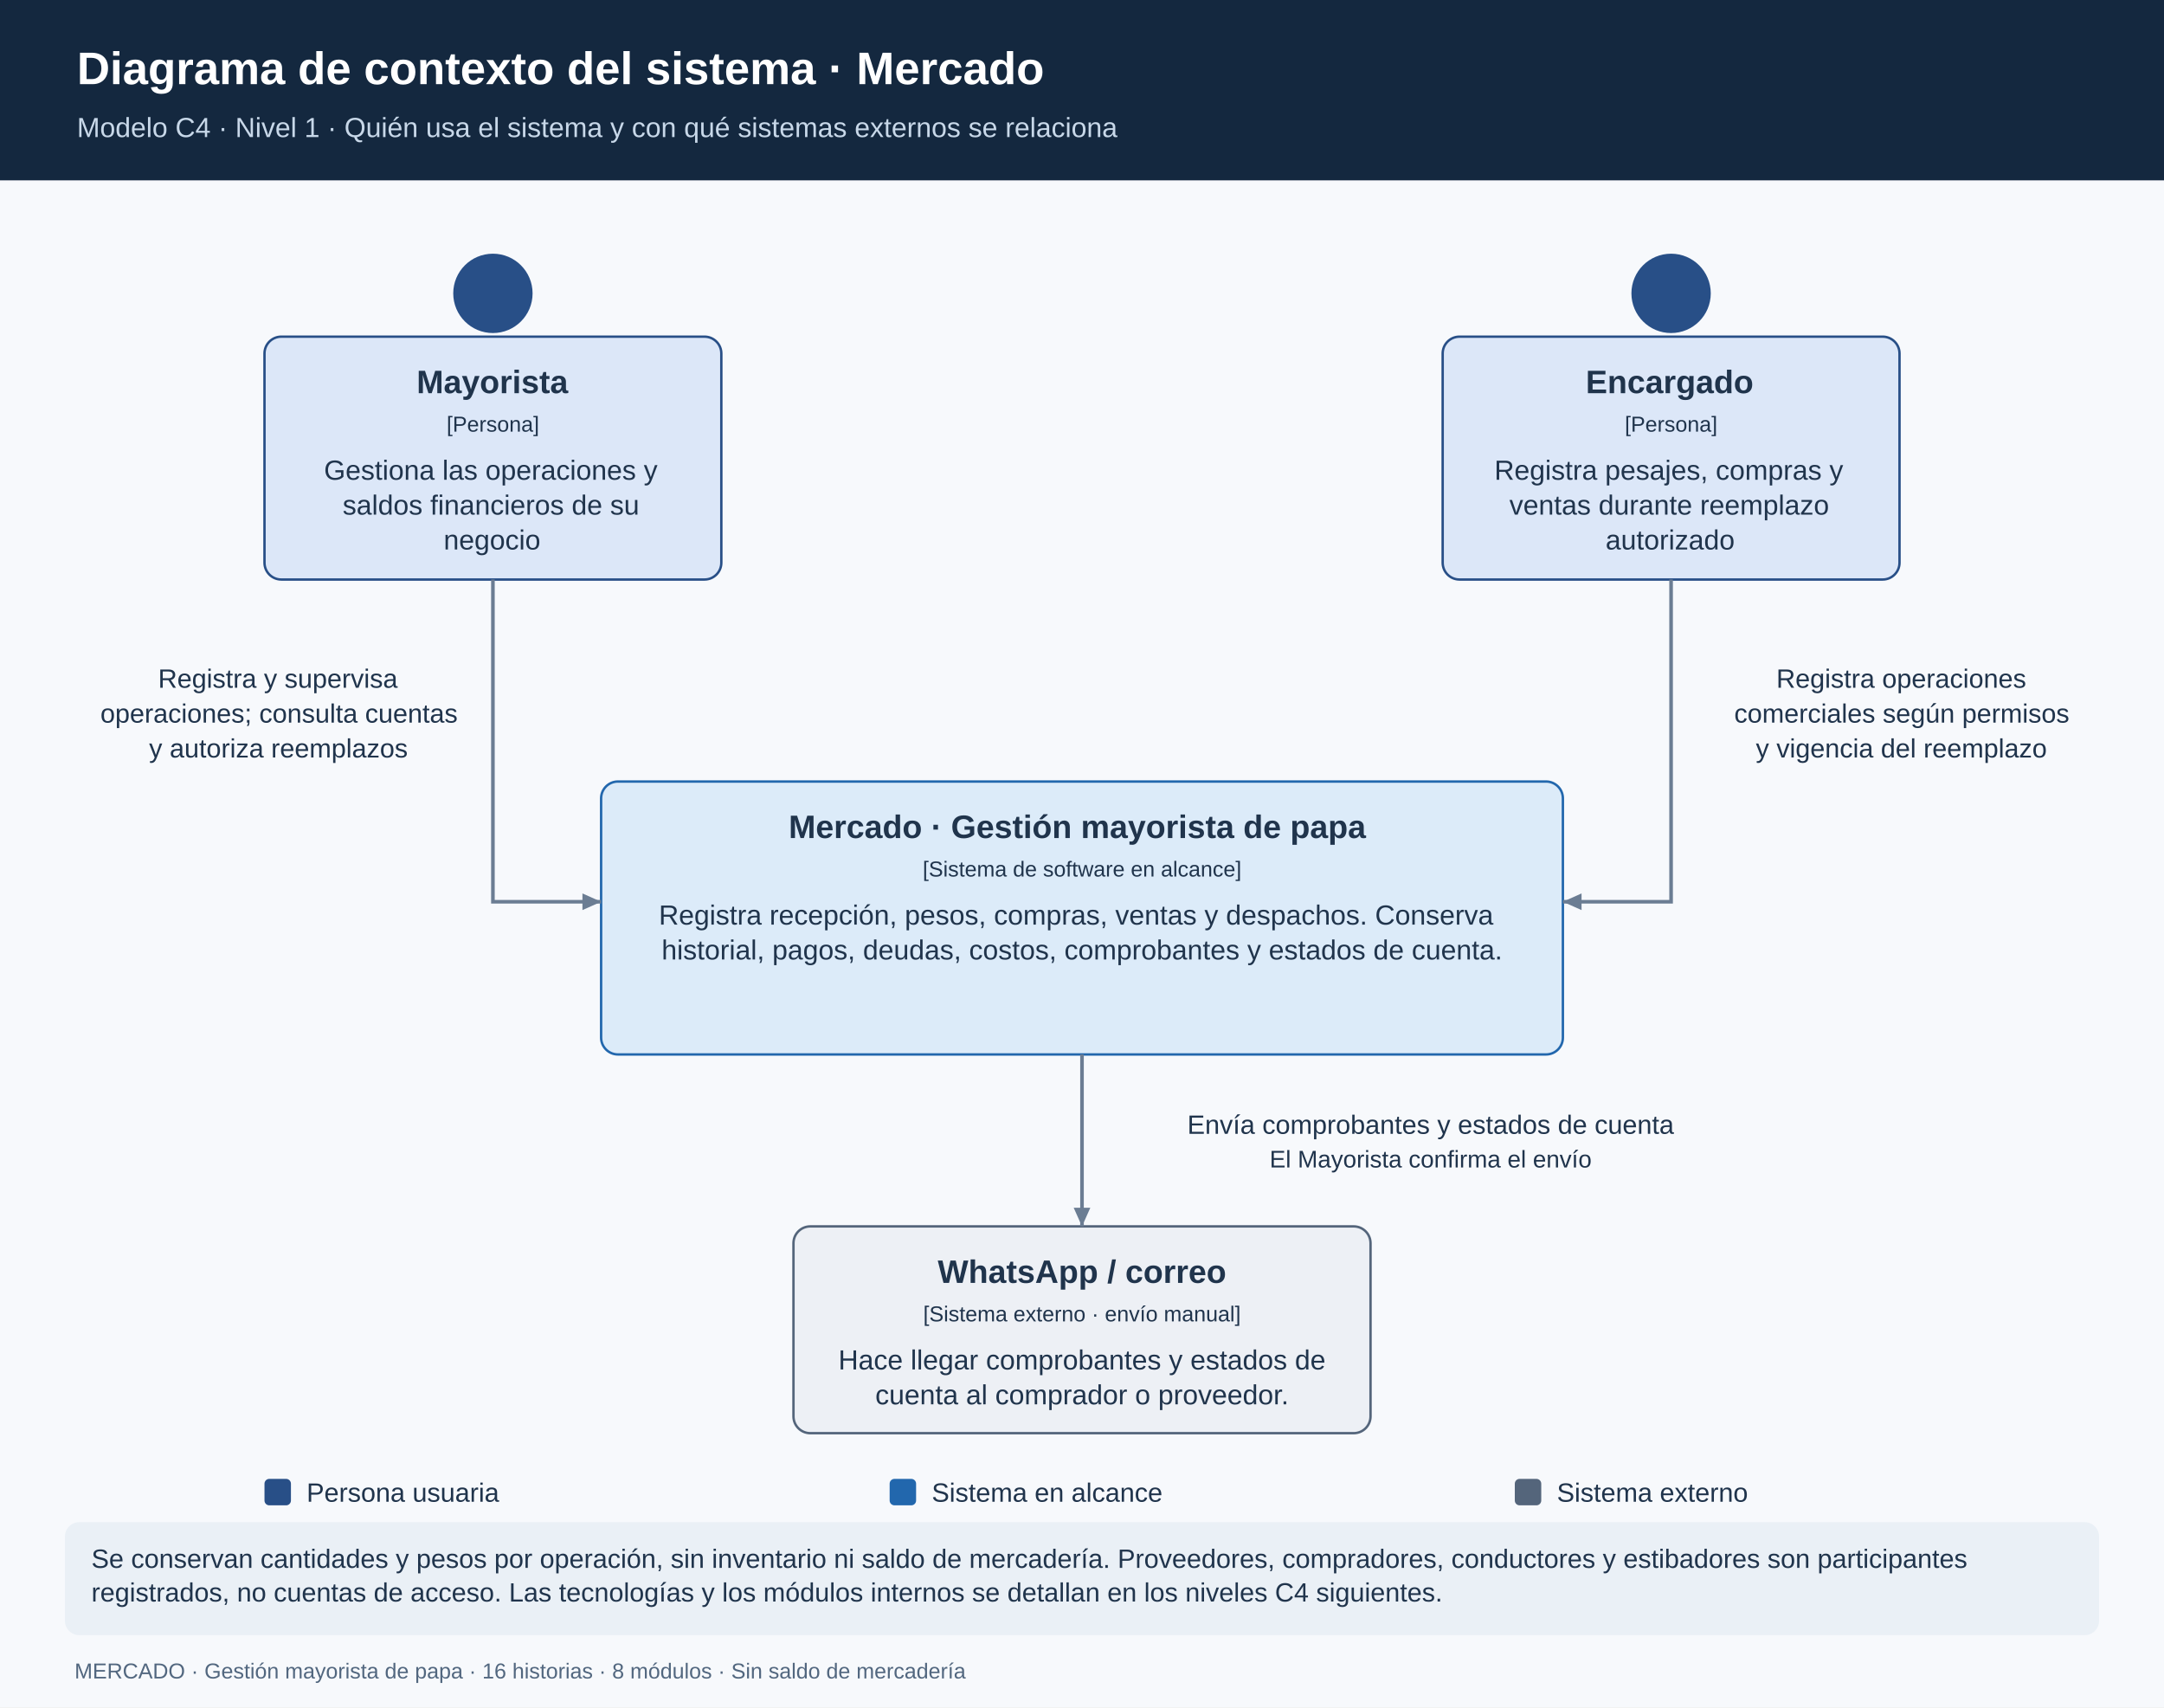
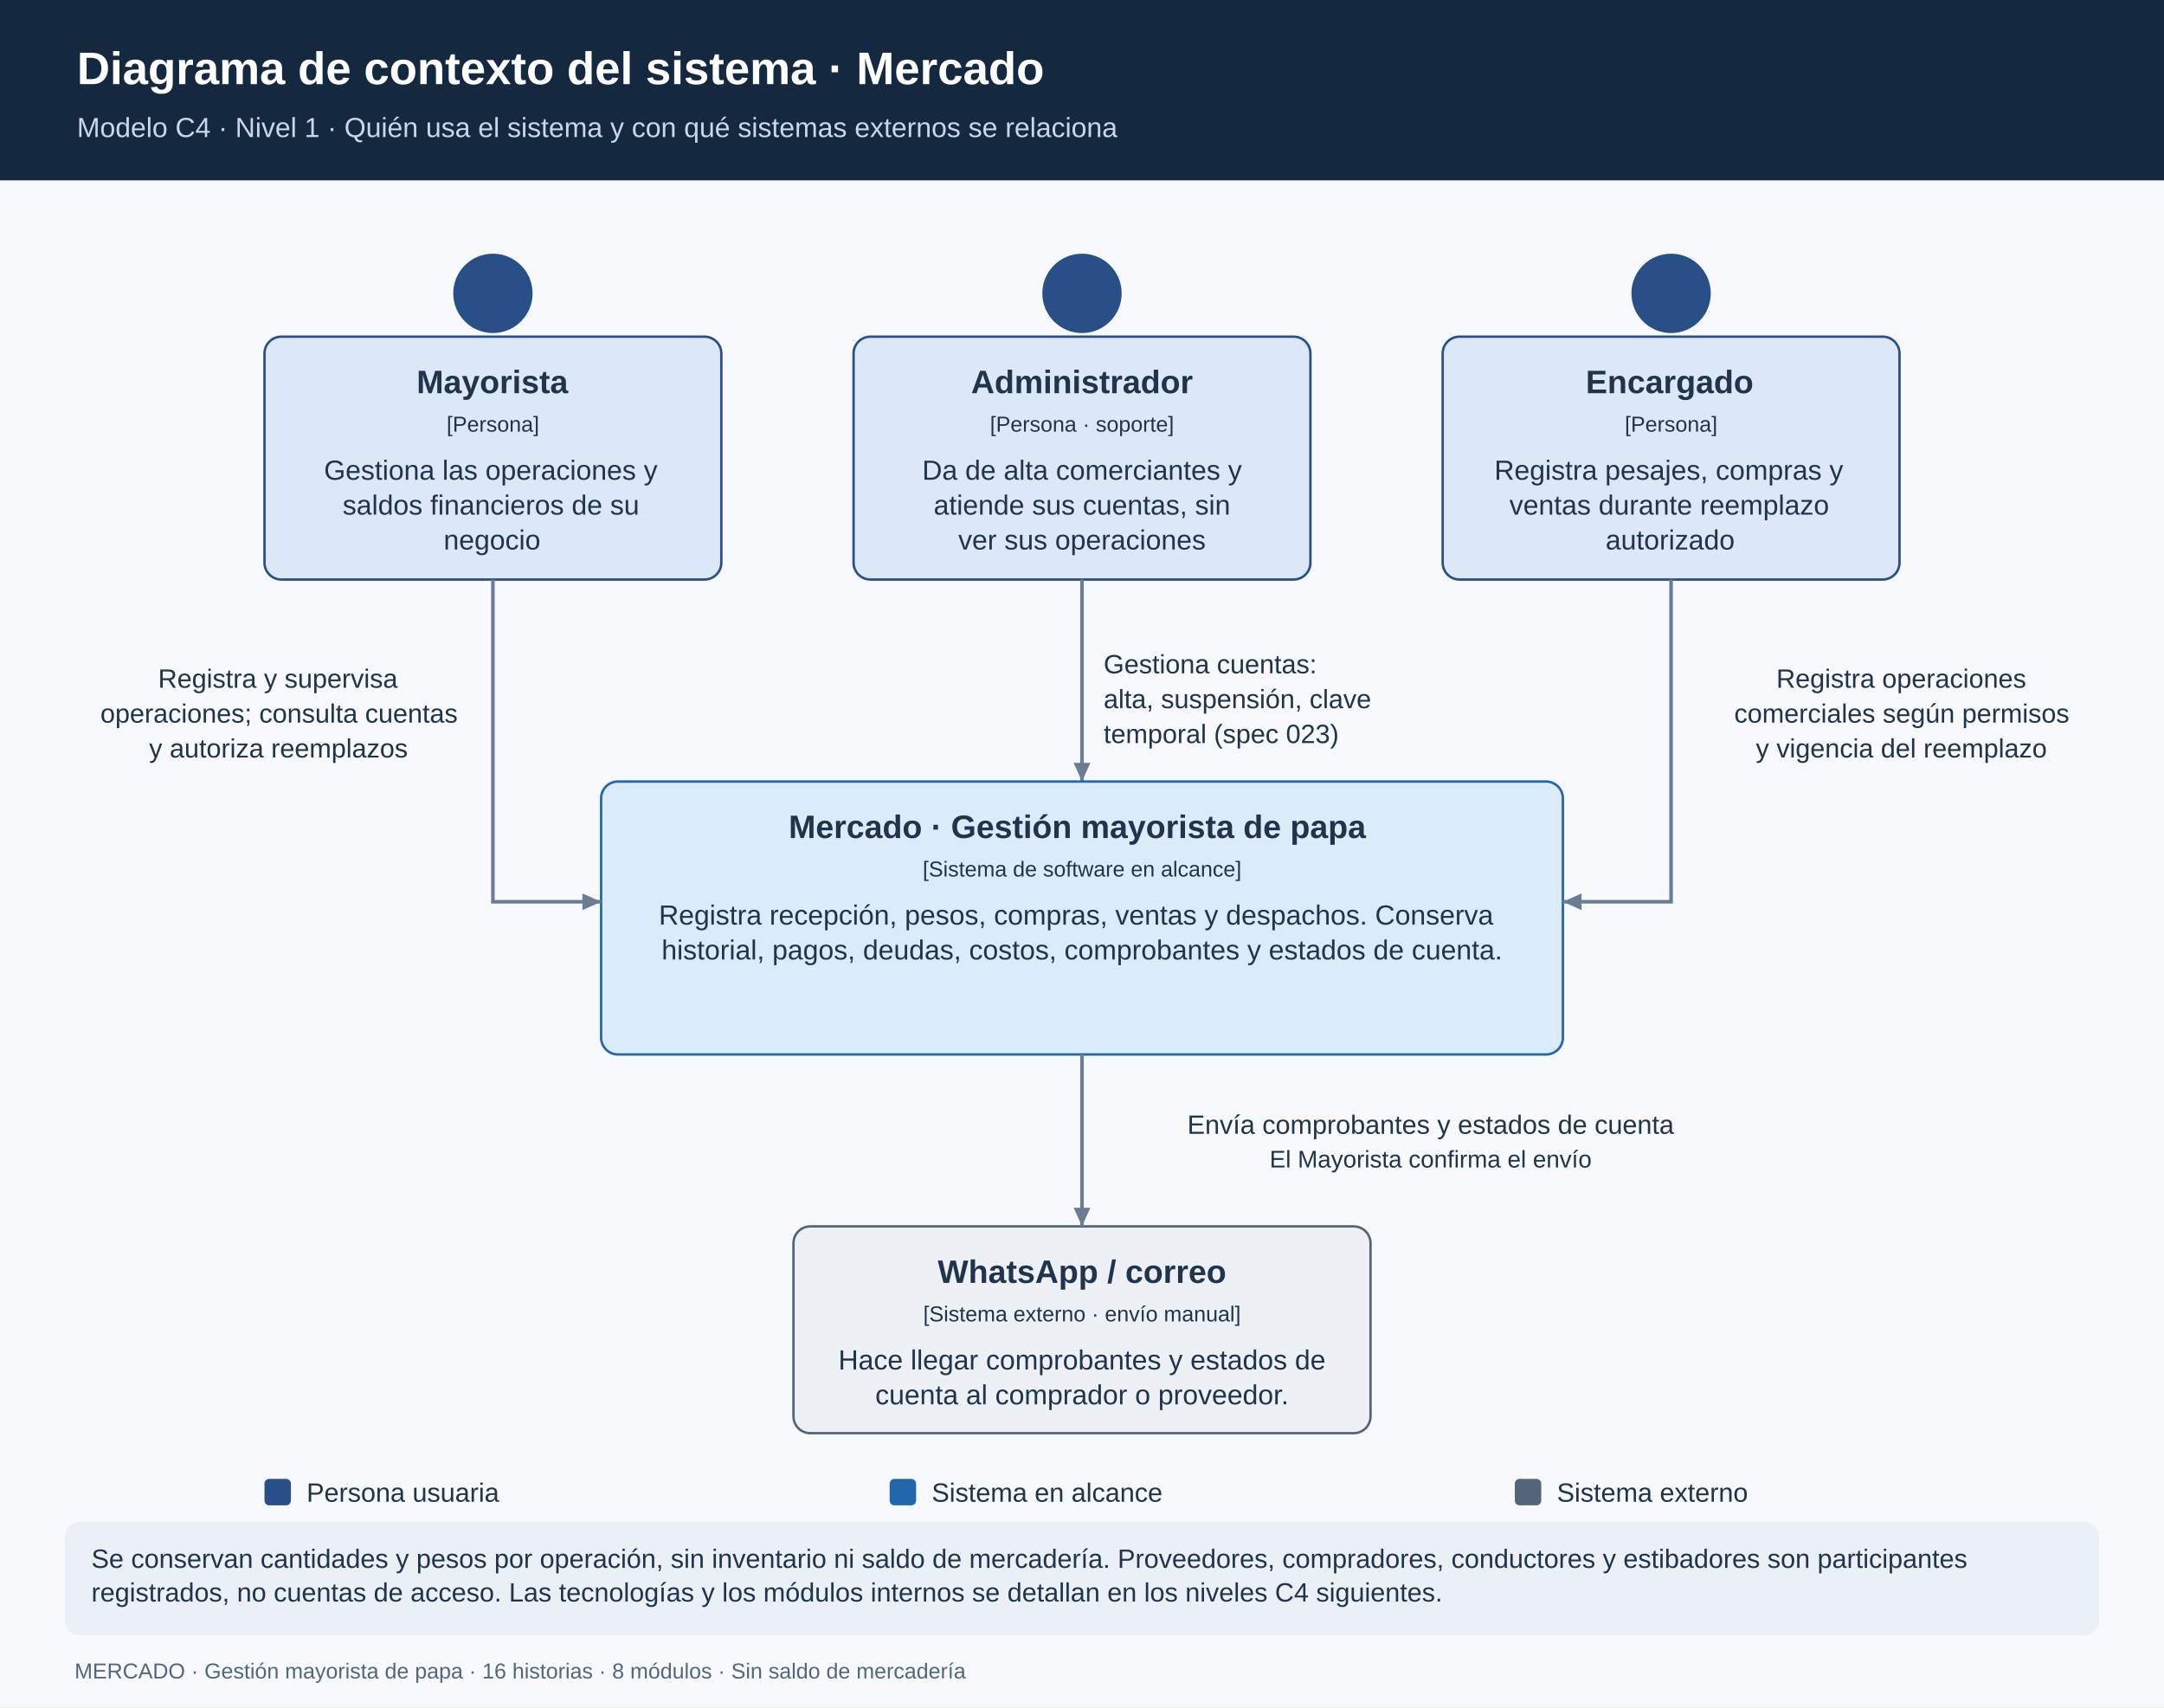
<svg xmlns="http://www.w3.org/2000/svg" width="1800" height="1420" viewBox="0 0 1800 1420" role="img">
  <rect width="1800" height="1420" fill="#f7f9fc" />
  <rect x="0" y="0" width="1800" height="150" rx="0" fill="#14283f" stroke="none" stroke-width="2" />
  <text x="64" y="70" font-family="Arial,sans-serif" font-size="38" font-weight="700" fill="white">Diagrama de contexto del sistema · Mercado</text>
  <text x="64" y="114" font-family="Arial,sans-serif" font-size="23" font-weight="400" fill="#c8d8e9">Modelo C4 · Nivel 1 · Quién usa el sistema y con qué sistemas externos se relaciona</text>
  <circle cx="410" cy="244" r="33" fill="#284f87" />
  <rect x="220" y="280" width="380" height="202" rx="14" fill="#dce7f8" stroke="#284f87" stroke-width="2" />
  <text x="346.5" y="327" font-family="Arial,sans-serif" font-size="27" font-weight="700" fill="#20344c">Mayorista</text>
  <text x="371.5" y="359" font-family="Arial,sans-serif" font-size="18" font-weight="400" fill="#20344c">[Persona]</text>
  <text x="269.5" y="399" font-family="Arial,sans-serif" font-size="23" font-weight="400" fill="#20344c">Gestiona las operaciones y</text>
  <text x="285.0" y="428" font-family="Arial,sans-serif" font-size="23" font-weight="400" fill="#20344c">saldos financieros de su</text>
  <text x="369.0" y="457" font-family="Arial,sans-serif" font-size="23" font-weight="400" fill="#20344c">negocio</text>
  <circle cx="1390" cy="244" r="33" fill="#284f87" />
  <rect x="1200" y="280" width="380" height="202" rx="14" fill="#dce7f8" stroke="#284f87" stroke-width="2" />
  <text x="1319.0" y="327" font-family="Arial,sans-serif" font-size="27" font-weight="700" fill="#20344c">Encargado</text>
  <text x="1351.5" y="359" font-family="Arial,sans-serif" font-size="18" font-weight="400" fill="#20344c">[Persona]</text>
  <text x="1243.0" y="399" font-family="Arial,sans-serif" font-size="23" font-weight="400" fill="#20344c">Registra pesajes, compras y</text>
  <text x="1255.5" y="428" font-family="Arial,sans-serif" font-size="23" font-weight="400" fill="#20344c">ventas durante reemplazo</text>
  <text x="1335.5" y="457" font-family="Arial,sans-serif" font-size="23" font-weight="400" fill="#20344c">autorizado</text>
+   <circle cx="900" cy="244" r="33" fill="#284f87" />
+   <rect x="710" y="280" width="380" height="202" rx="14" fill="#dce7f8" stroke="#284f87" stroke-width="2" />
+   <text x="900" y="327" font-family="Arial,sans-serif" font-size="27" font-weight="700" fill="#20344c" text-anchor="middle">Administrador</text>
+   <text x="900" y="359" font-family="Arial,sans-serif" font-size="18" font-weight="400" fill="#20344c" text-anchor="middle">[Persona · soporte]</text>
+   <text x="900" y="399" font-family="Arial,sans-serif" font-size="23" font-weight="400" fill="#20344c" text-anchor="middle">Da de alta comerciantes y</text>
+   <text x="900" y="428" font-family="Arial,sans-serif" font-size="23" font-weight="400" fill="#20344c" text-anchor="middle">atiende sus cuentas, sin</text>
+   <text x="900" y="457" font-family="Arial,sans-serif" font-size="23" font-weight="400" fill="#20344c" text-anchor="middle">ver sus operaciones</text>
+   <polyline points="900,482 900,650" fill="none" stroke="#6b7d93" stroke-width="3" />
+   <polygon points="900,650 893.068,634.477 906.932,634.477" fill="#6b7d93" />
+   <text x="918" y="560" font-family="Arial,sans-serif" font-size="22" font-weight="400" fill="#20344c" text-anchor="start">Gestiona cuentas:</text>
+   <text x="918" y="589" font-family="Arial,sans-serif" font-size="22" font-weight="400" fill="#20344c" text-anchor="start">alta, suspensión, clave</text>
+   <text x="918" y="618" font-family="Arial,sans-serif" font-size="22" font-weight="400" fill="#20344c" text-anchor="start">temporal (spec 023)</text>
  <rect x="500" y="650" width="800" height="227" rx="14" fill="#dcebf9" stroke="#2267ad" stroke-width="2" />
  <text x="656.0" y="697" font-family="Arial,sans-serif" font-size="27" font-weight="700" fill="#20344c">Mercado · Gestión mayorista de papa</text>
  <text x="767.5" y="729" font-family="Arial,sans-serif" font-size="18" font-weight="400" fill="#20344c">[Sistema de software en alcance]</text>
  <text x="548.0" y="769" font-family="Arial,sans-serif" font-size="23" font-weight="400" fill="#20344c">Registra recepción, pesos, compras, ventas y despachos. Conserva</text>
  <text x="900" y="798" font-family="Arial,sans-serif" font-size="23" font-weight="400" fill="#20344c" text-anchor="middle">historial, pagos, deudas, costos, comprobantes y estados de cuenta.</text>
  <polyline points="410,482 410,750 500,750" fill="none" stroke="#6b7d93" stroke-width="3" />
  <polygon points="500,750 484.477,756.932 484.477,743.068" fill="#6b7d93" />
  <polyline points="1390,482 1390,750 1300,750" fill="none" stroke="#6b7d93" stroke-width="3" />
  <polygon points="1300,750 1315.523,743.068 1315.523,756.932" fill="#6b7d93" />
  <text x="131.5" y="572" font-family="Arial,sans-serif" font-size="22" font-weight="400" fill="#20344c">Registra y supervisa</text>
  <text x="83.5" y="601" font-family="Arial,sans-serif" font-size="22" font-weight="400" fill="#20344c">operaciones; consulta cuentas</text>
  <text x="124.0" y="630" font-family="Arial,sans-serif" font-size="22" font-weight="400" fill="#20344c">y autoriza reemplazos</text>
  <text x="1477.5" y="572" font-family="Arial,sans-serif" font-size="22" font-weight="400" fill="#20344c">Registra operaciones</text>
  <text x="1442.5" y="601" font-family="Arial,sans-serif" font-size="22" font-weight="400" fill="#20344c">comerciales según permisos</text>
  <text x="1460.5" y="630" font-family="Arial,sans-serif" font-size="22" font-weight="400" fill="#20344c">y vigencia del reemplazo</text>
  <rect x="660" y="1020" width="480" height="172" rx="14" fill="#edf0f5" stroke="#54657b" stroke-width="2" />
  <text x="900" y="1067" font-family="Arial,sans-serif" font-size="27" font-weight="700" fill="#20344c" text-anchor="middle">WhatsApp / correo</text>
  <text x="900" y="1099" font-family="Arial,sans-serif" font-size="18" font-weight="400" fill="#20344c" text-anchor="middle">[Sistema externo · envío manual]</text>
  <text x="900" y="1139" font-family="Arial,sans-serif" font-size="23" font-weight="400" fill="#20344c" text-anchor="middle">Hace llegar comprobantes y estados de</text>
  <text x="900" y="1168" font-family="Arial,sans-serif" font-size="23" font-weight="400" fill="#20344c" text-anchor="middle">cuenta al comprador o proveedor.</text>
  <polyline points="900,877 900,1020" fill="none" stroke="#6b7d93" stroke-width="3" />
  <polygon points="900,1020 893.068,1004.477 906.932,1004.477" fill="#6b7d93" />
  <text x="1190" y="943" font-family="Arial,sans-serif" font-size="22" font-weight="400" fill="#20344c" text-anchor="middle">Envía comprobantes y estados de cuenta</text>
  <text x="1190" y="971" font-family="Arial,sans-serif" font-size="20" font-weight="400" fill="#20344c" text-anchor="middle">El Mayorista confirma el envío</text>
  <rect x="220" y="1230" width="22" height="22" rx="4" fill="#284f87" stroke="none" stroke-width="2" />
  <text x="255" y="1249" font-family="Arial,sans-serif" font-size="22" font-weight="400" fill="#20344c">Persona usuaria</text>
  <rect x="740" y="1230" width="22" height="22" rx="4" fill="#2267ad" stroke="none" stroke-width="2" />
  <text x="775" y="1249" font-family="Arial,sans-serif" font-size="22" font-weight="400" fill="#20344c">Sistema en alcance</text>
  <rect x="1260" y="1230" width="22" height="22" rx="4" fill="#54657b" stroke="none" stroke-width="2" />
  <text x="1295" y="1249" font-family="Arial,sans-serif" font-size="22" font-weight="400" fill="#20344c">Sistema externo</text>
  <rect x="54" y="1266" width="1692" height="94" rx="12" fill="#eaf0f6" stroke="none" stroke-width="2" />
  <text x="76" y="1304" font-family="Arial,sans-serif" font-size="22" font-weight="400" fill="#20344c">Se conservan cantidades y pesos por operación, sin inventario ni saldo de mercadería. Proveedores, compradores, conductores y estibadores son participantes</text>
  <text x="76" y="1332" font-family="Arial,sans-serif" font-size="22" font-weight="400" fill="#20344c">registrados, no cuentas de acceso. Las tecnologías y los módulos internos se detallan en los niveles C4 siguientes.</text>
  <text x="62" y="1396" font-family="Arial,sans-serif" font-size="18" font-weight="400" fill="#52677f">MERCADO  ·  Gestión mayorista de papa  ·  16 historias  ·  8 módulos  ·  Sin saldo de mercadería</text>
</svg>
